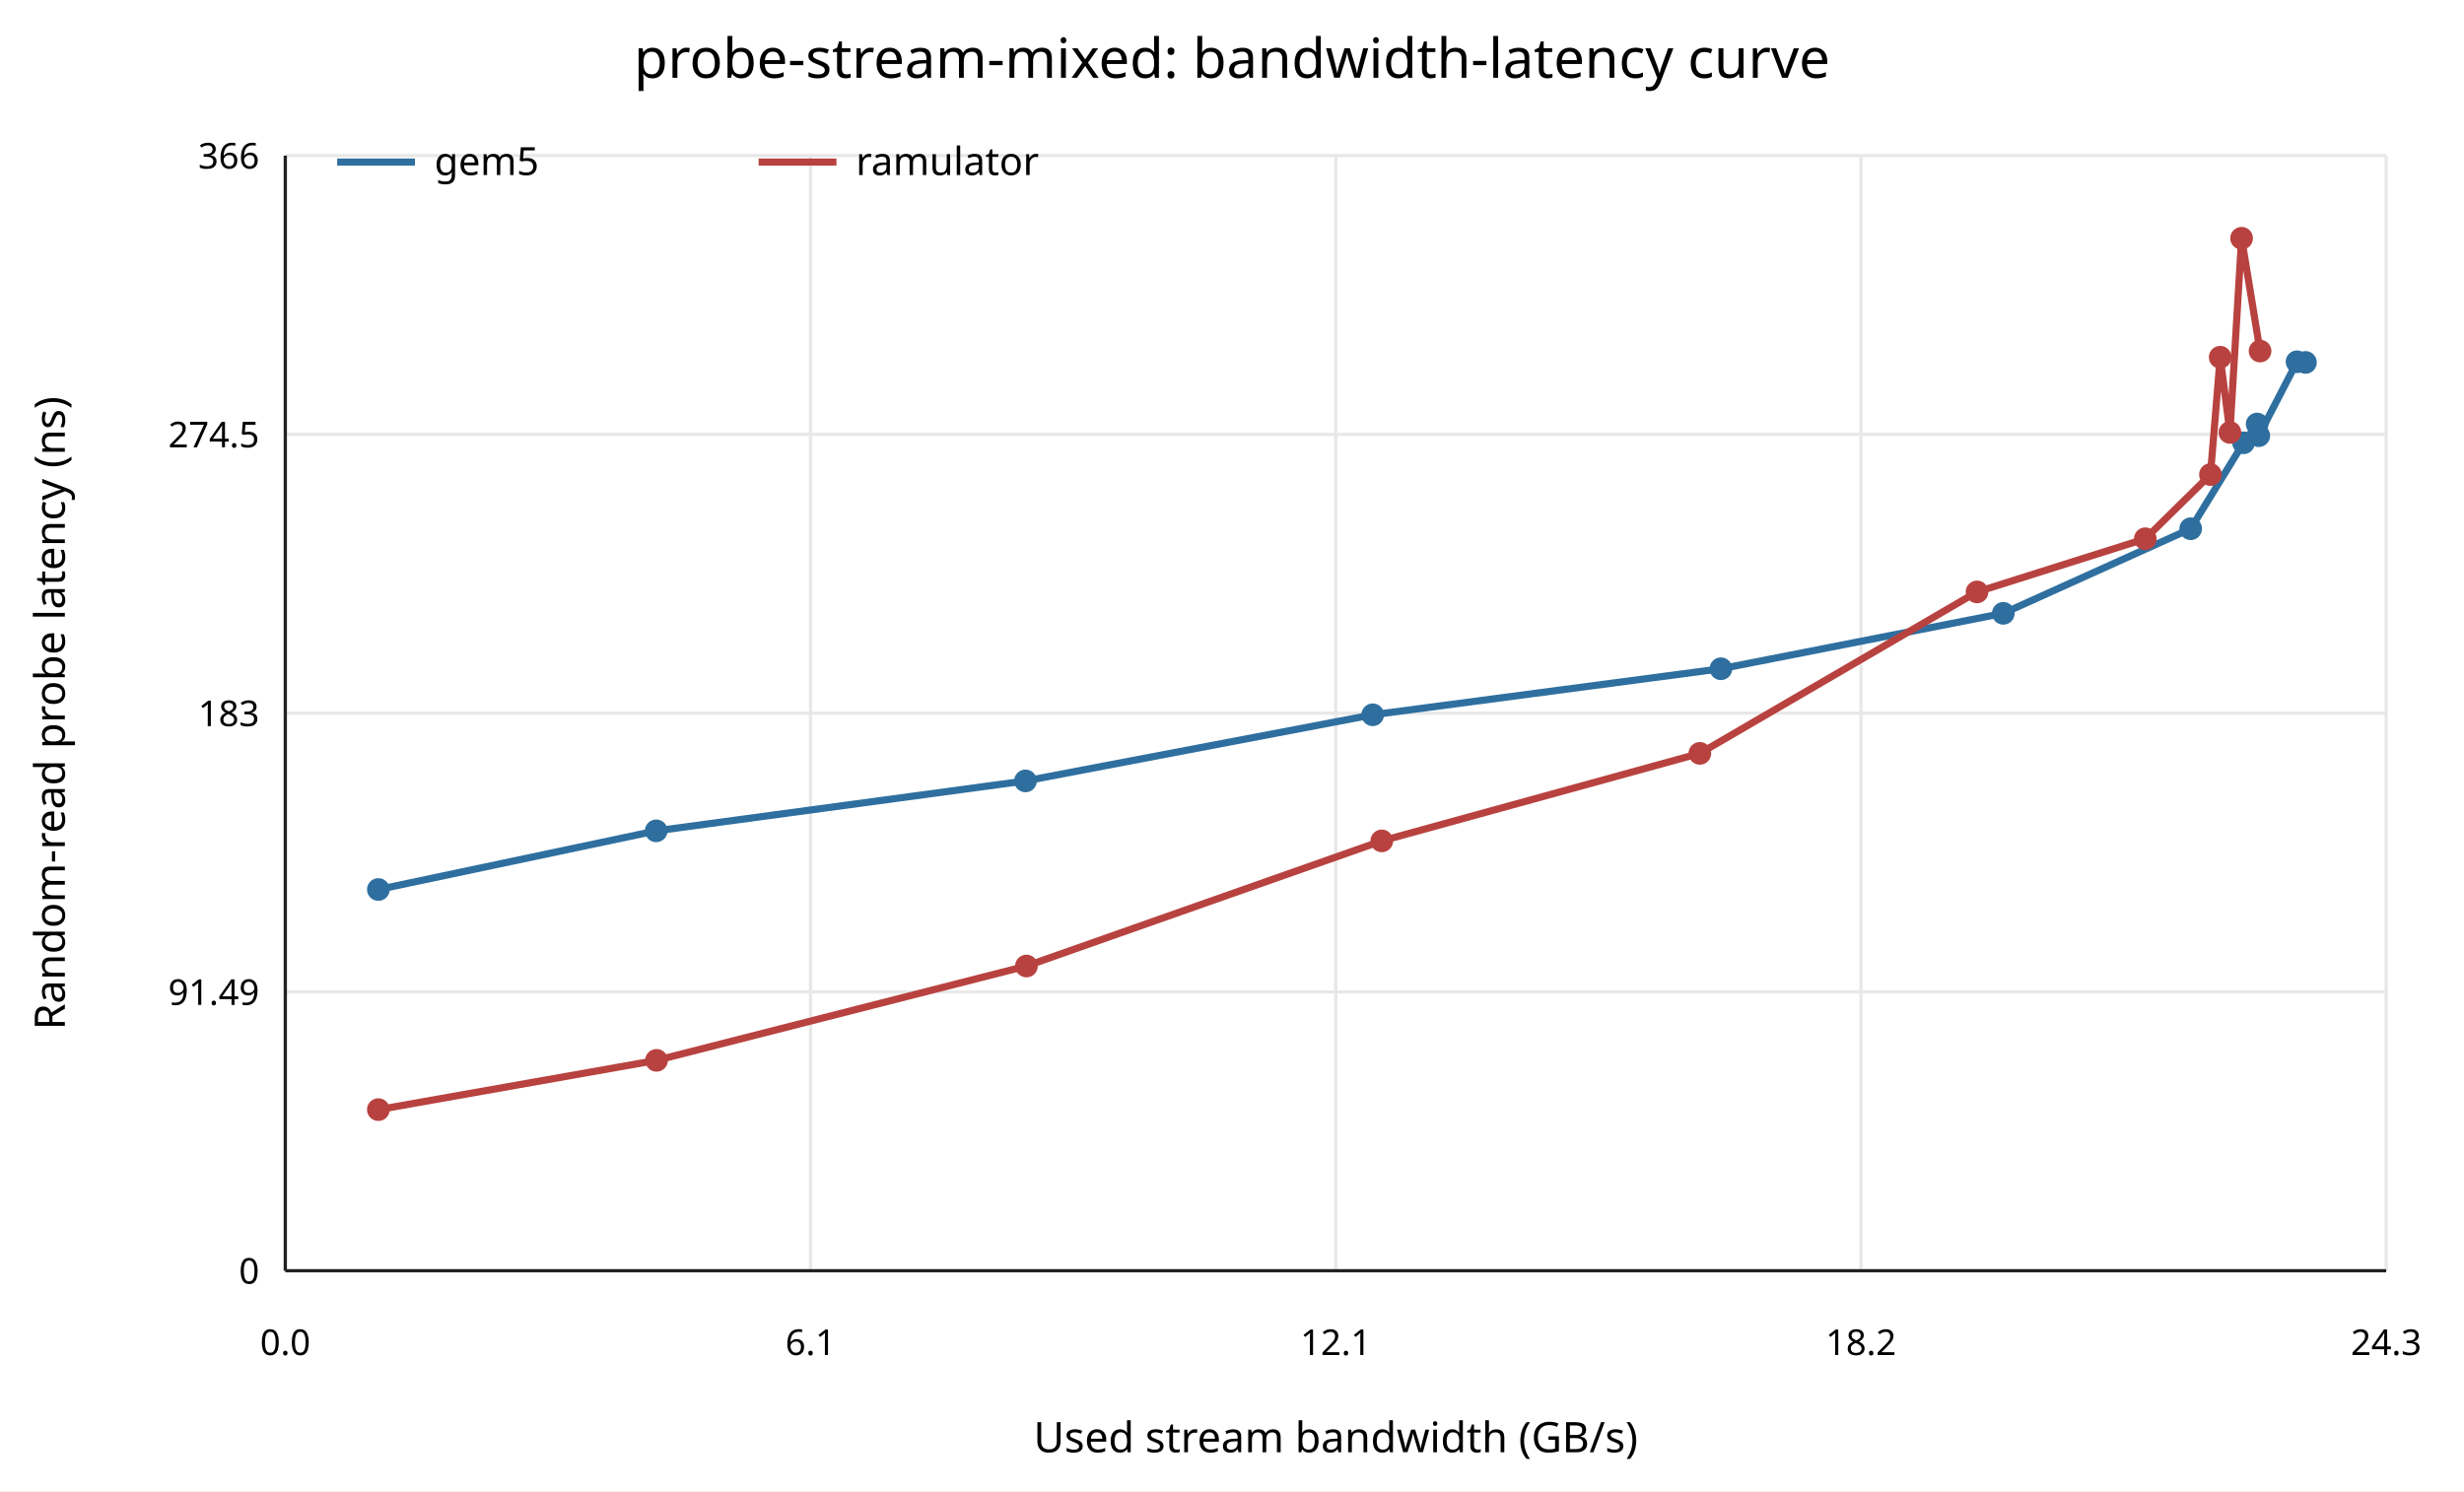
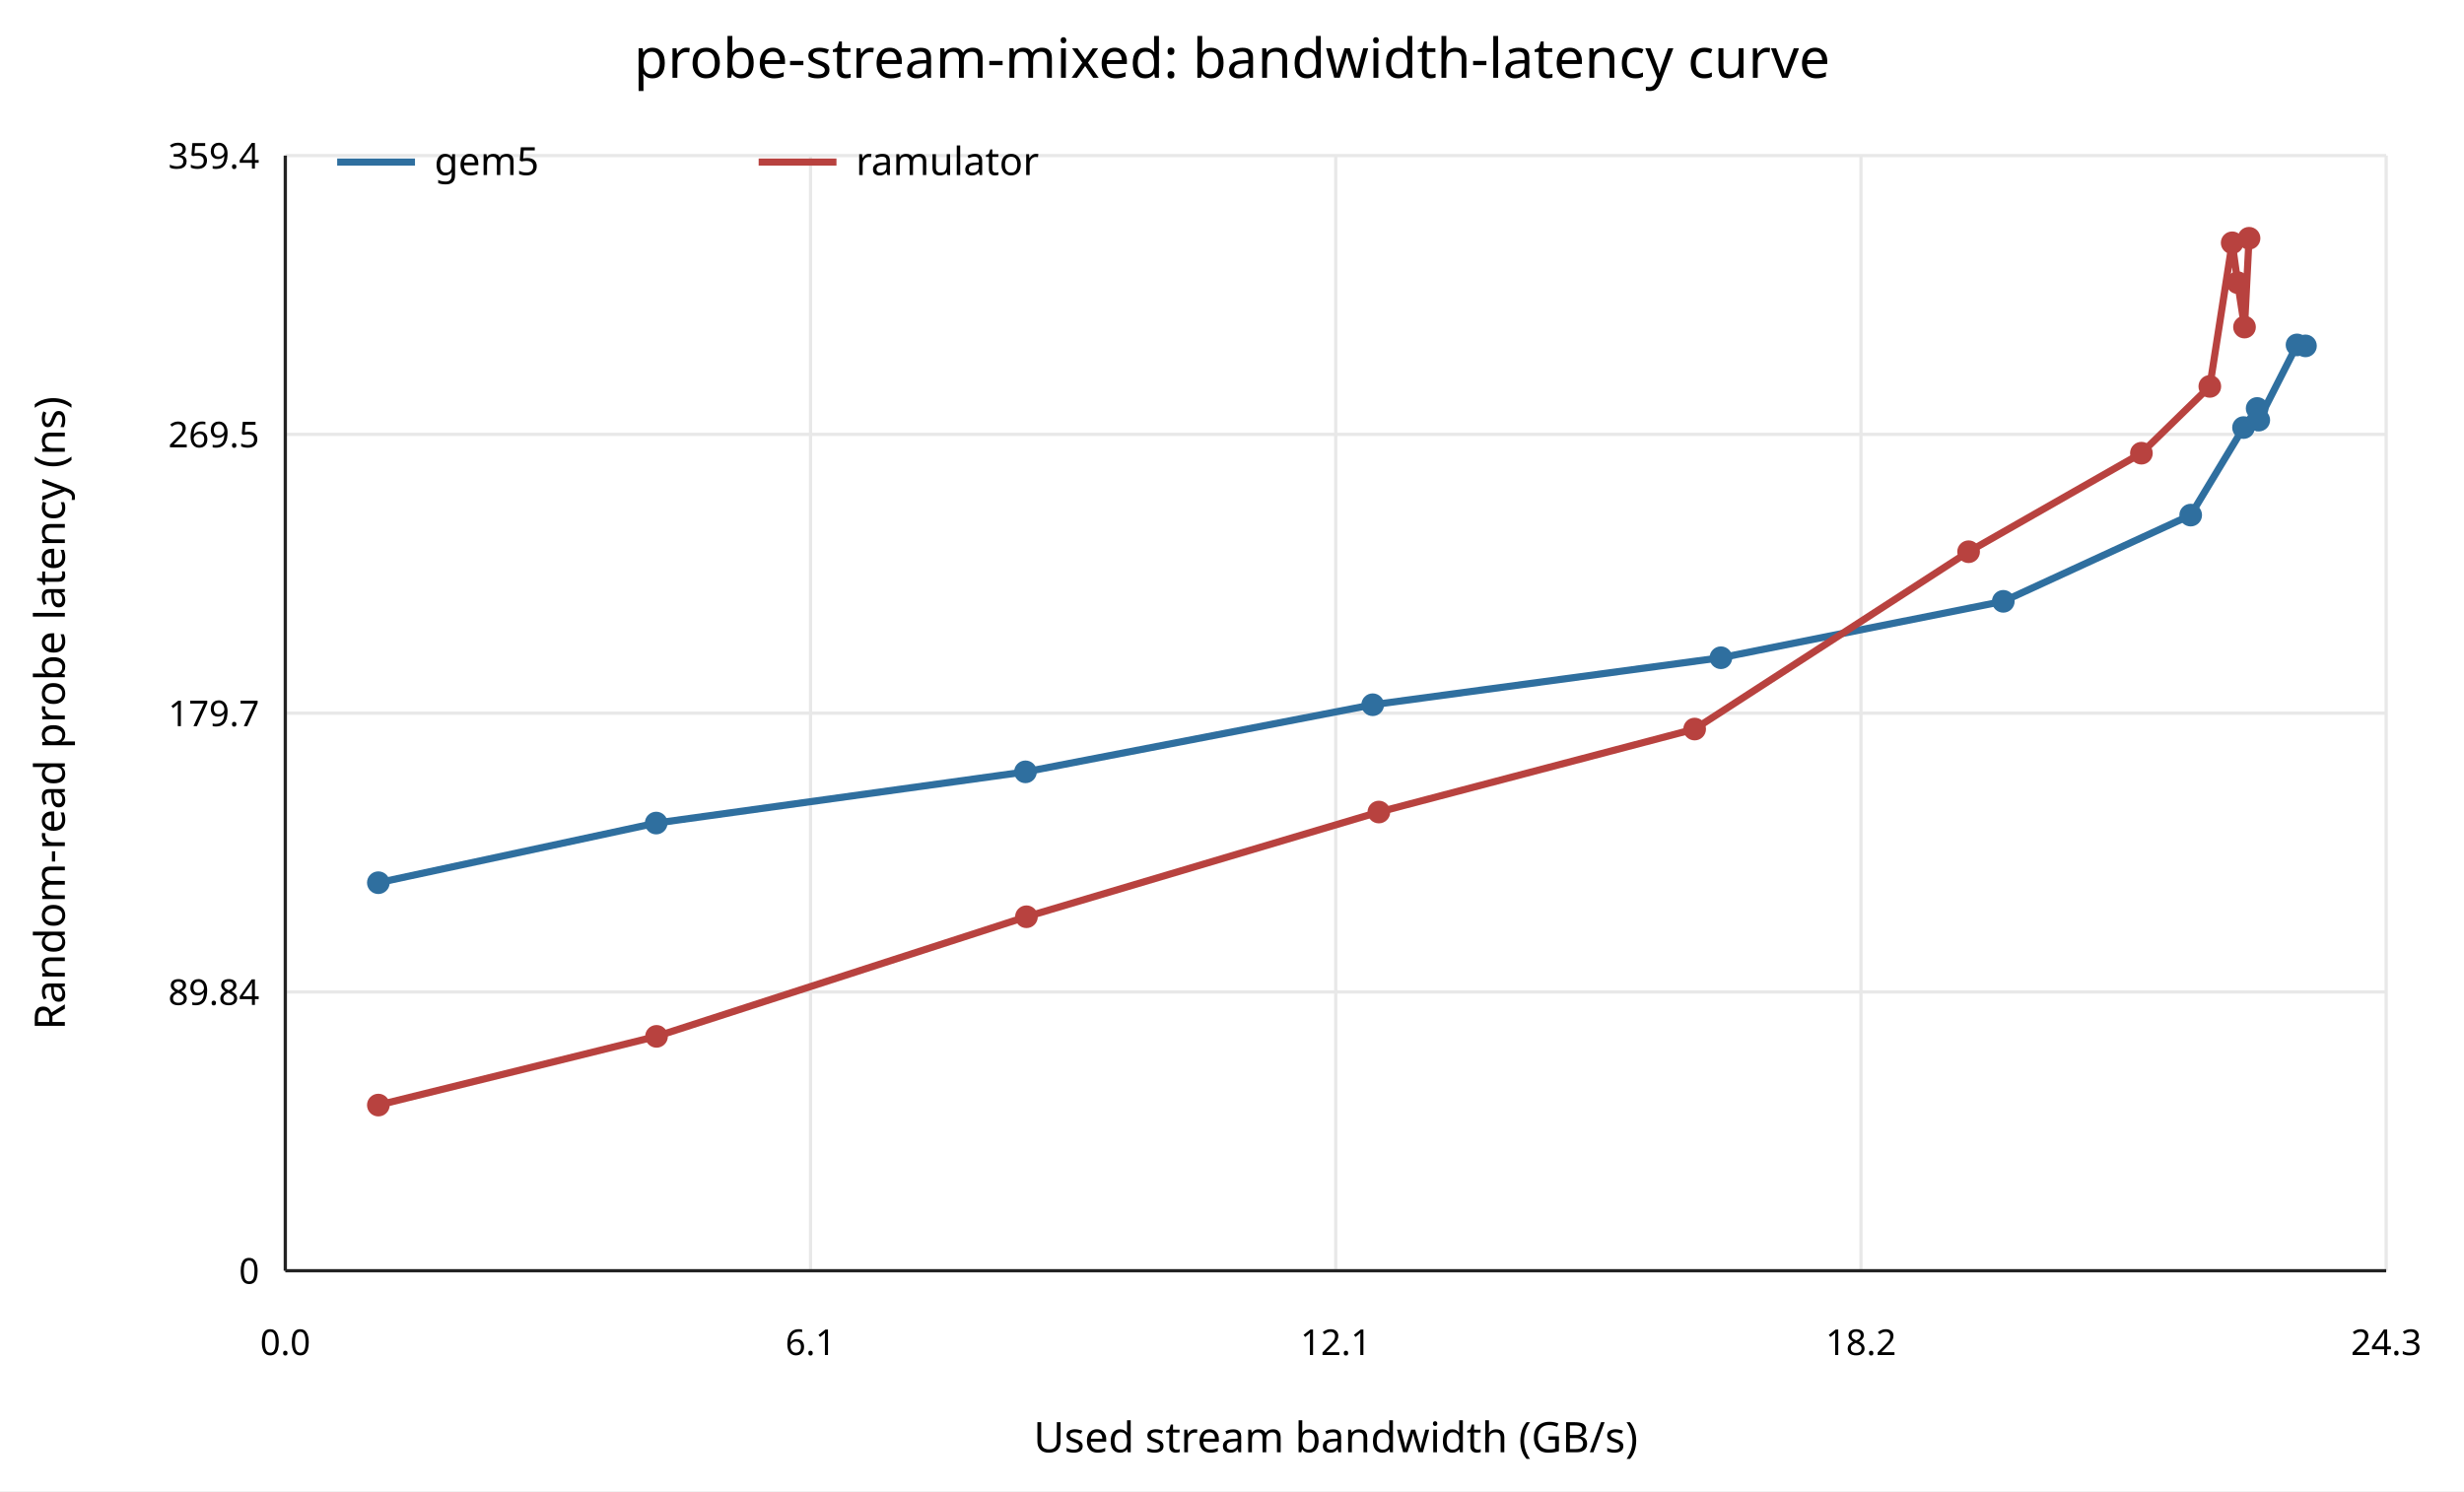
<svg xmlns="http://www.w3.org/2000/svg" width="760" height="460" viewBox="0 0 760 460">
  <rect width="100%" height="100%" fill="#ffffff" />
  <text x="380.0" y="24" text-anchor="middle" font-family="sans-serif" font-size="17">probe-stream-mixed: bandwidth-latency curve</text>
  <line x1="88.0" y1="48" x2="88.0" y2="392" stroke="#e8e8e8" />
  <text x="88.0" y="418" text-anchor="middle" font-family="sans-serif" font-size="11">0.0</text>
  <line x1="250.0" y1="48" x2="250.0" y2="392" stroke="#e8e8e8" />
  <text x="250.0" y="418" text-anchor="middle" font-family="sans-serif" font-size="11">6.1</text>
  <line x1="412.0" y1="48" x2="412.0" y2="392" stroke="#e8e8e8" />
  <text x="412.0" y="418" text-anchor="middle" font-family="sans-serif" font-size="11">12.1</text>
  <line x1="574.0" y1="48" x2="574.0" y2="392" stroke="#e8e8e8" />
  <text x="574.0" y="418" text-anchor="middle" font-family="sans-serif" font-size="11">18.2</text>
  <line x1="736.0" y1="48" x2="736.0" y2="392" stroke="#e8e8e8" />
  <text x="736.0" y="418" text-anchor="middle" font-family="sans-serif" font-size="11">24.3</text>
  <line x1="88" y1="392.0" x2="736" y2="392.0" stroke="#e8e8e8" />
  <text x="80" y="396.0" text-anchor="end" font-family="sans-serif" font-size="11">0</text>
  <line x1="88" y1="306.0" x2="736" y2="306.0" stroke="#e8e8e8" />
-   <text x="80" y="310.0" text-anchor="end" font-family="sans-serif" font-size="11">91.49</text>
+   <text x="80" y="310.0" text-anchor="end" font-family="sans-serif" font-size="11">89.84</text>
  <line x1="88" y1="220.0" x2="736" y2="220.0" stroke="#e8e8e8" />
-   <text x="80" y="224.0" text-anchor="end" font-family="sans-serif" font-size="11">183</text>
+   <text x="80" y="224.0" text-anchor="end" font-family="sans-serif" font-size="11">179.7</text>
  <line x1="88" y1="134.0" x2="736" y2="134.0" stroke="#e8e8e8" />
-   <text x="80" y="138.0" text-anchor="end" font-family="sans-serif" font-size="11">274.5</text>
+   <text x="80" y="138.0" text-anchor="end" font-family="sans-serif" font-size="11">269.5</text>
  <line x1="88" y1="48.0" x2="736" y2="48.0" stroke="#e8e8e8" />
-   <text x="80" y="52.0" text-anchor="end" font-family="sans-serif" font-size="11">366</text>
+   <text x="80" y="52.0" text-anchor="end" font-family="sans-serif" font-size="11">359.4</text>
  <line x1="88" y1="392" x2="736" y2="392" stroke="#222" />
  <line x1="88" y1="48" x2="88" y2="392" stroke="#222" />
  <text x="412.0" y="448" text-anchor="middle" font-family="sans-serif" font-size="13">Used stream bandwidth (GB/s)</text>
  <text x="20" y="220.0" text-anchor="middle" font-family="sans-serif" font-size="13" transform="rotate(-90 20 220.0)">Random-read probe latency (ns)</text>
-   <polyline fill="none" stroke="#2f6f9f" stroke-width="2.2" points="116.7,274.4 202.4,256.3 316.3,240.9 423.4,220.5 530.8,206.3 617.9,189.2 675.7,163.1 692.0,136.6 696.2,130.8 696.7,134.4 708.5,111.6 711.1,111.8" />
-   <circle cx="116.7" cy="274.4" r="3.5" fill="#2f6f9f" />
-   <circle cx="202.4" cy="256.3" r="3.5" fill="#2f6f9f" />
-   <circle cx="316.3" cy="240.9" r="3.5" fill="#2f6f9f" />
-   <circle cx="423.4" cy="220.5" r="3.5" fill="#2f6f9f" />
-   <circle cx="530.8" cy="206.3" r="3.5" fill="#2f6f9f" />
-   <circle cx="617.9" cy="189.2" r="3.5" fill="#2f6f9f" />
-   <circle cx="675.7" cy="163.1" r="3.5" fill="#2f6f9f" />
-   <circle cx="692.0" cy="136.6" r="3.5" fill="#2f6f9f" />
-   <circle cx="696.2" cy="130.8" r="3.5" fill="#2f6f9f" />
-   <circle cx="696.7" cy="134.4" r="3.5" fill="#2f6f9f" />
-   <circle cx="708.5" cy="111.6" r="3.5" fill="#2f6f9f" />
-   <circle cx="711.1" cy="111.8" r="3.5" fill="#2f6f9f" />
+   <polyline fill="none" stroke="#2f6f9f" stroke-width="2.2" points="116.7,272.3 202.4,253.9 316.3,238.1 423.4,217.4 530.8,202.9 617.9,185.5 675.7,158.9 692.0,131.9 696.2,126.0 696.7,129.6 708.5,106.4 711.1,106.7" />
+   <circle cx="116.7" cy="272.3" r="3.5" fill="#2f6f9f" />
+   <circle cx="202.4" cy="253.9" r="3.5" fill="#2f6f9f" />
+   <circle cx="316.3" cy="238.1" r="3.5" fill="#2f6f9f" />
+   <circle cx="423.4" cy="217.4" r="3.5" fill="#2f6f9f" />
+   <circle cx="530.8" cy="202.9" r="3.5" fill="#2f6f9f" />
+   <circle cx="617.9" cy="185.5" r="3.5" fill="#2f6f9f" />
+   <circle cx="675.7" cy="158.9" r="3.5" fill="#2f6f9f" />
+   <circle cx="692.0" cy="131.9" r="3.5" fill="#2f6f9f" />
+   <circle cx="696.2" cy="126.0" r="3.5" fill="#2f6f9f" />
+   <circle cx="696.7" cy="129.6" r="3.5" fill="#2f6f9f" />
+   <circle cx="708.5" cy="106.4" r="3.5" fill="#2f6f9f" />
+   <circle cx="711.1" cy="106.7" r="3.5" fill="#2f6f9f" />
  <line x1="104" y1="50" x2="128" y2="50" stroke="#2f6f9f" stroke-width="2.2" />
  <text x="134" y="54" font-family="sans-serif" font-size="12">gem5</text>
-   <polyline fill="none" stroke="#b8423f" stroke-width="2.2" points="116.7,342.3 202.5,327.1 316.6,298.0 426.2,259.4 524.3,232.4 609.8,182.6 661.7,166.2 681.8,146.4 684.8,110.2 687.8,133.4 691.4,73.5 697.1,108.3" />
-   <circle cx="116.7" cy="342.3" r="3.5" fill="#b8423f" />
-   <circle cx="202.5" cy="327.1" r="3.5" fill="#b8423f" />
-   <circle cx="316.6" cy="298.0" r="3.5" fill="#b8423f" />
-   <circle cx="426.2" cy="259.4" r="3.5" fill="#b8423f" />
-   <circle cx="524.3" cy="232.4" r="3.5" fill="#b8423f" />
-   <circle cx="609.8" cy="182.6" r="3.5" fill="#b8423f" />
-   <circle cx="661.7" cy="166.2" r="3.5" fill="#b8423f" />
-   <circle cx="681.8" cy="146.4" r="3.5" fill="#b8423f" />
-   <circle cx="684.8" cy="110.2" r="3.5" fill="#b8423f" />
-   <circle cx="687.8" cy="133.4" r="3.5" fill="#b8423f" />
-   <circle cx="691.4" cy="73.5" r="3.5" fill="#b8423f" />
-   <circle cx="697.1" cy="108.3" r="3.5" fill="#b8423f" />
+   <polyline fill="none" stroke="#b8423f" stroke-width="2.2" points="116.7,340.9 202.5,319.7 316.6,282.8 425.3,250.5 522.7,224.9 607.2,170.2 660.5,139.8 681.6,119.2 688.5,74.9 690.2,87.2 692.3,100.9 693.7,73.5" />
+   <circle cx="116.7" cy="340.9" r="3.5" fill="#b8423f" />
+   <circle cx="202.5" cy="319.7" r="3.5" fill="#b8423f" />
+   <circle cx="316.6" cy="282.8" r="3.5" fill="#b8423f" />
+   <circle cx="425.3" cy="250.5" r="3.5" fill="#b8423f" />
+   <circle cx="522.7" cy="224.9" r="3.5" fill="#b8423f" />
+   <circle cx="607.2" cy="170.2" r="3.5" fill="#b8423f" />
+   <circle cx="660.5" cy="139.8" r="3.5" fill="#b8423f" />
+   <circle cx="681.6" cy="119.2" r="3.5" fill="#b8423f" />
+   <circle cx="688.5" cy="74.9" r="3.5" fill="#b8423f" />
+   <circle cx="690.2" cy="87.2" r="3.5" fill="#b8423f" />
+   <circle cx="692.3" cy="100.9" r="3.5" fill="#b8423f" />
+   <circle cx="693.7" cy="73.5" r="3.5" fill="#b8423f" />
  <line x1="234" y1="50" x2="258" y2="50" stroke="#b8423f" stroke-width="2.2" />
  <text x="264" y="54" font-family="sans-serif" font-size="12">ramulator</text>
</svg>
